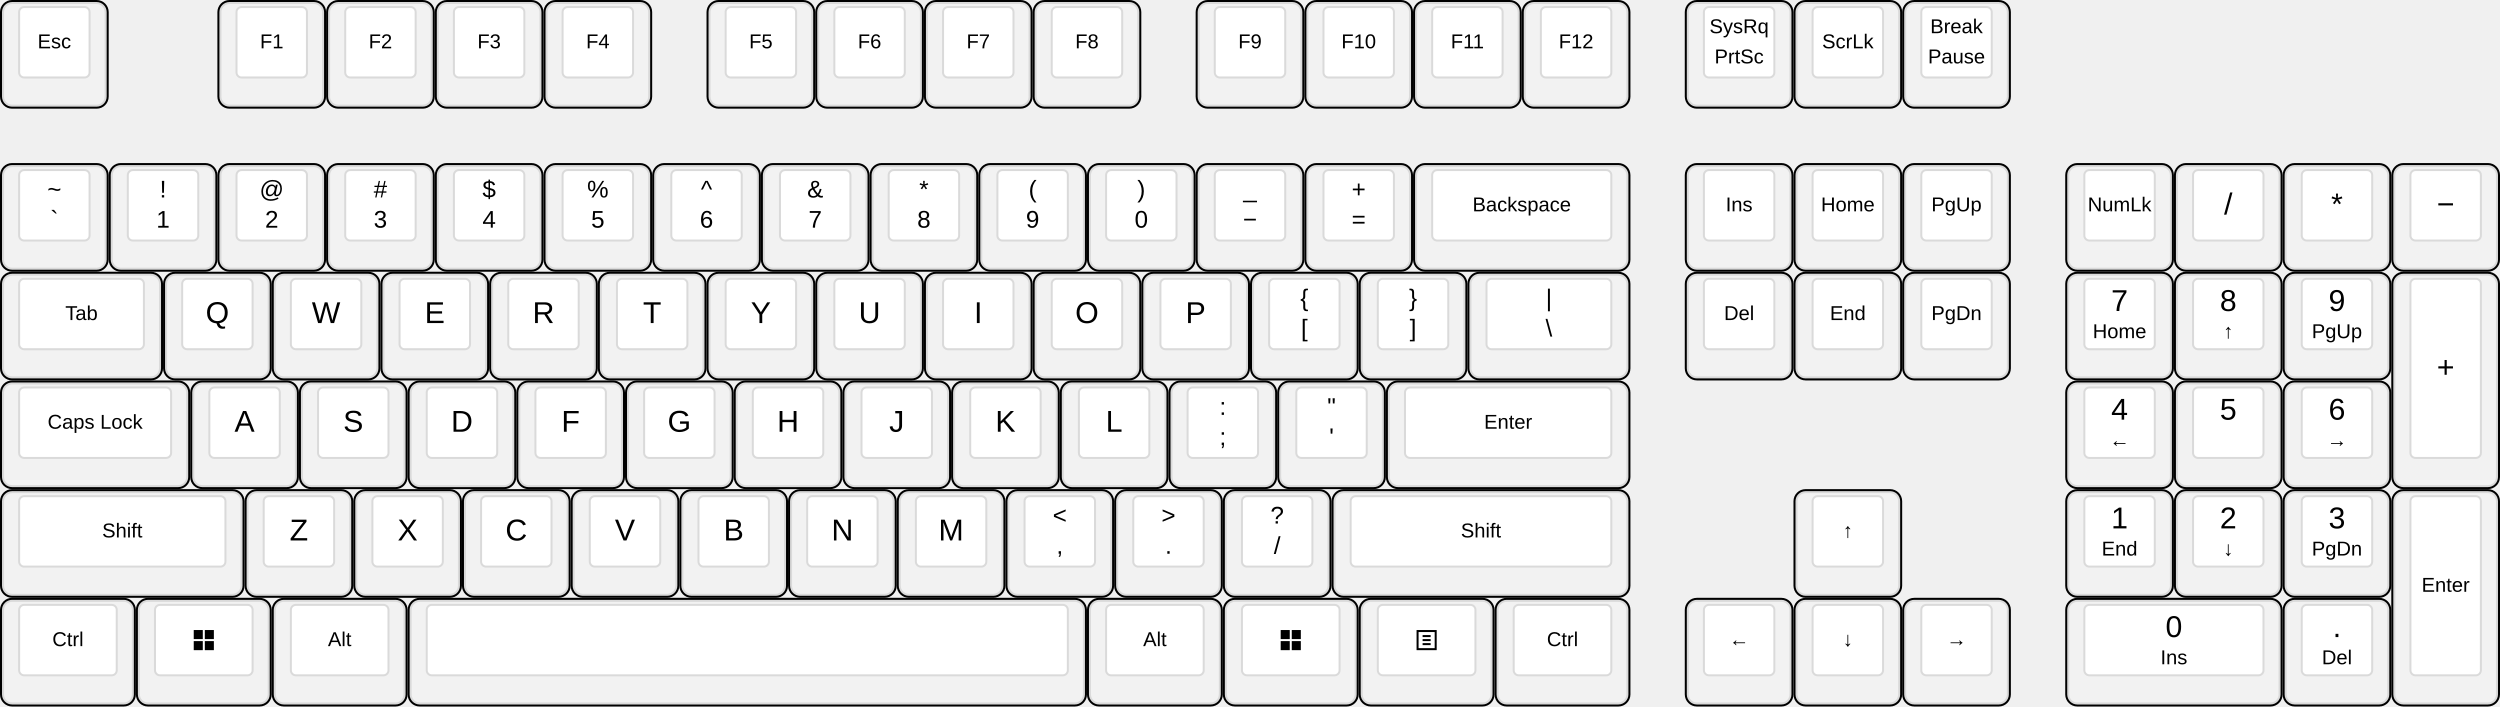
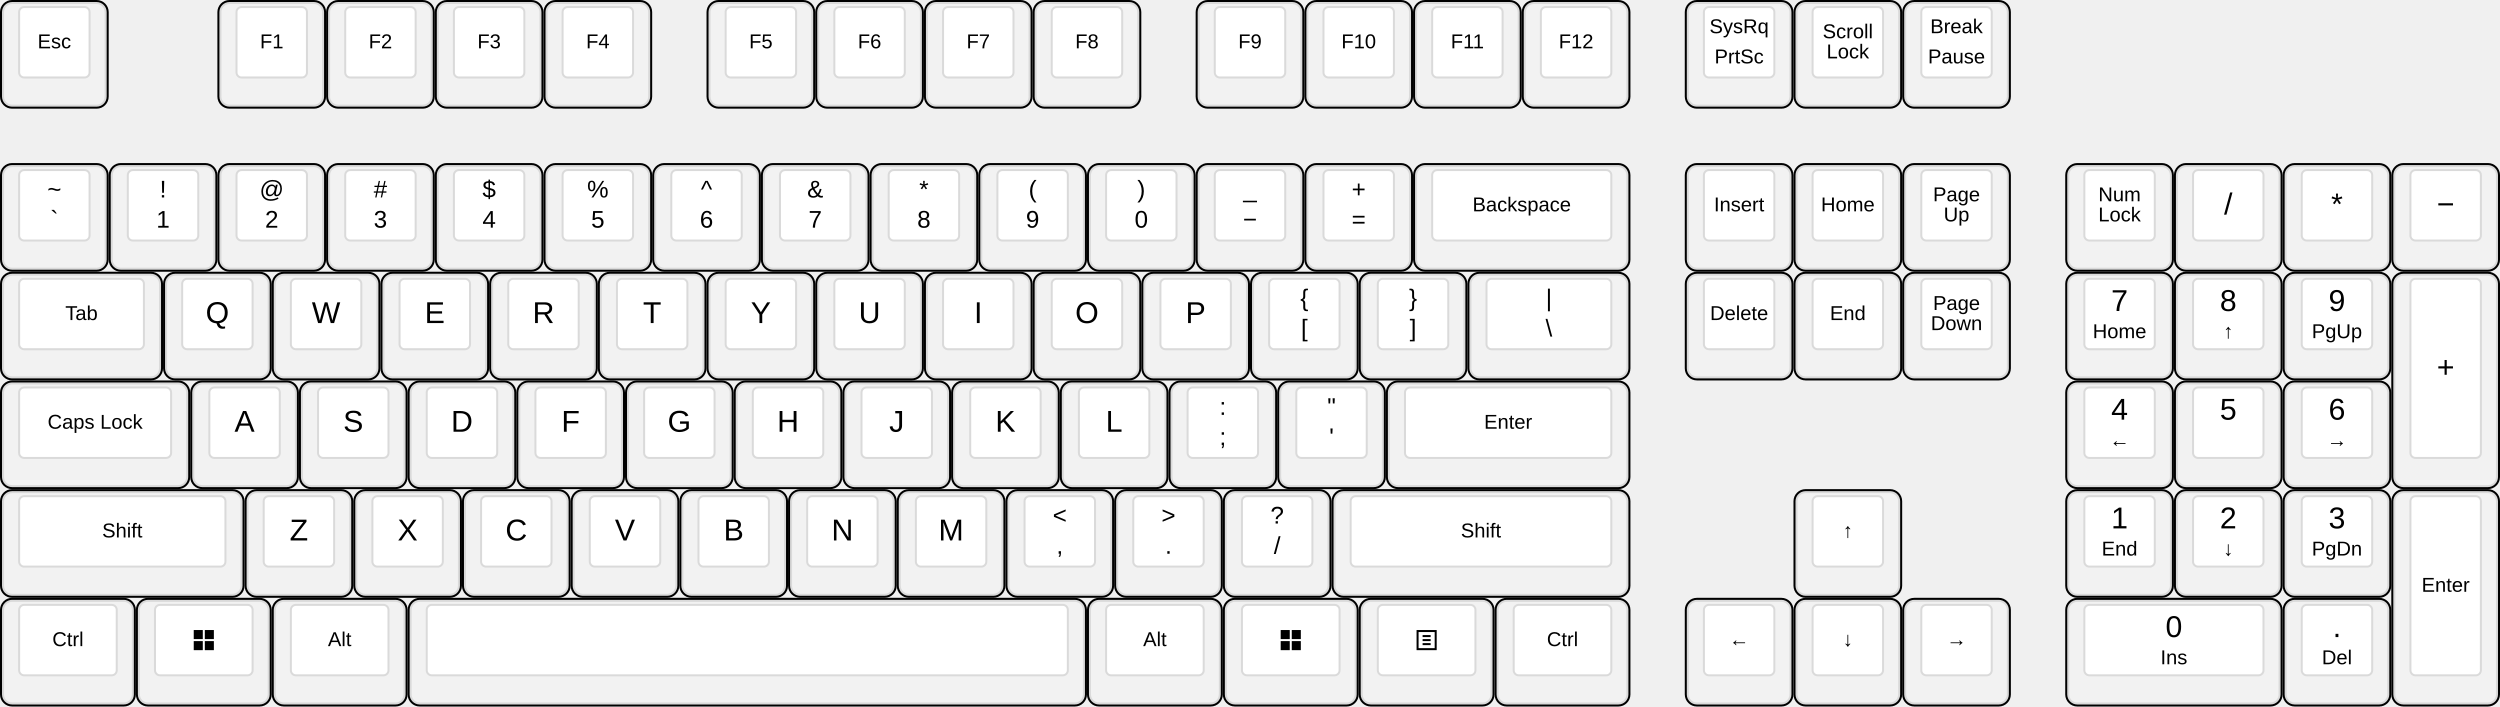
<svg xmlns="http://www.w3.org/2000/svg" xmlns:xlink="http://www.w3.org/1999/xlink" version="1.1" width="1242" height="351" viewBox="0 -351 1242 351">
  <defs>
    <g id="shape0">
      <path d="M 6 -54 C 2.686 -54 0 -51.314 0 -48 L 0 -6 C 0 -2.686 2.686 0 6 0 L 61.5 0 C 64.814 0 67.5 -2.686 67.5 -6 L 67.5 -48 C 67.5 -51.314 64.814 -54 61.5 -54 Z" fill="#000000" />
      <path d="M 6 -53 C 3.239 -53 1 -50.761 1 -48 L 1 -6 C 1 -3.239 3.239 -1 6 -1 L 61.5 -1 C 64.261 -1 66.5 -3.239 66.5 -6 L 66.5 -48 C 66.5 -50.761 64.261 -53 61.5 -53 Z" fill="#dadada" />
      <path d="M 6 -52 C 3.791 -52 2 -50.209 2 -48 L 2 -6 C 2 -3.791 3.791 -2 6 -2 L 61.5 -2 C 63.709 -2 65.5 -3.791 65.5 -6 L 65.5 -48 C 65.5 -50.209 63.709 -52 61.5 -52 Z" fill="#f2f2f2" />
      <path d="M 12 -51 C 10.343 -51 9 -49.657 9 -48 L 9 -18 C 9 -16.343 10.343 -15 12 -15 L 55.5 -15 C 57.157 -15 58.5 -16.343 58.5 -18 L 58.5 -48 C 58.5 -49.657 57.157 -51 55.5 -51 Z" fill="#dadada" />
      <path d="M 12 -50 C 10.895 -50 10 -49.105 10 -48 L 10 -18 C 10 -16.895 10.895 -16 12 -16 L 55.5 -16 C 56.605 -16 57.5 -16.895 57.5 -18 L 57.5 -48 C 57.5 -49.105 56.605 -50 55.5 -50 Z" fill="#ffffff" />
    </g>
    <g id="shape1">
      <path d="M 6 -54 C 2.686 -54 0 -51.314 0 -48 L 0 -6 C 0 -2.686 2.686 0 6 0 L 331.5 0 C 334.814 0 337.5 -2.686 337.5 -6 L 337.5 -48 C 337.5 -51.314 334.814 -54 331.5 -54 Z" fill="#000000" />
      <path d="M 6 -53 C 3.239 -53 1 -50.761 1 -48 L 1 -6 C 1 -3.239 3.239 -1 6 -1 L 331.5 -1 C 334.261 -1 336.5 -3.239 336.5 -6 L 336.5 -48 C 336.5 -50.761 334.261 -53 331.5 -53 Z" fill="#dadada" />
      <path d="M 6 -52 C 3.791 -52 2 -50.209 2 -48 L 2 -6 C 2 -3.791 3.791 -2 6 -2 L 331.5 -2 C 333.709 -2 335.5 -3.791 335.5 -6 L 335.5 -48 C 335.5 -50.209 333.709 -52 331.5 -52 Z" fill="#f2f2f2" />
      <path d="M 12 -51 C 10.343 -51 9 -49.657 9 -48 L 9 -18 C 9 -16.343 10.343 -15 12 -15 L 325.5 -15 C 327.157 -15 328.5 -16.343 328.5 -18 L 328.5 -48 C 328.5 -49.657 327.157 -51 325.5 -51 Z" fill="#dadada" />
      <path d="M 12 -50 C 10.895 -50 10 -49.105 10 -48 L 10 -18 C 10 -16.895 10.895 -16 12 -16 L 325.5 -16 C 326.605 -16 327.5 -16.895 327.5 -18 L 327.5 -48 C 327.5 -49.105 326.605 -50 325.5 -50 Z" fill="#ffffff" />
    </g>
    <g id="shape2">
      <path d="M 6 -54 C 2.686 -54 0 -51.314 0 -48 L 0 -6 C 0 -2.686 2.686 0 6 0 L 48 0 C 51.314 0 54 -2.686 54 -6 L 54 -48 C 54 -51.314 51.314 -54 48 -54 Z" fill="#000000" />
      <path d="M 6 -53 C 3.239 -53 1 -50.761 1 -48 L 1 -6 C 1 -3.239 3.239 -1 6 -1 L 48 -1 C 50.761 -1 53 -3.239 53 -6 L 53 -48 C 53 -50.761 50.761 -53 48 -53 Z" fill="#dadada" />
      <path d="M 6 -52 C 3.791 -52 2 -50.209 2 -48 L 2 -6 C 2 -3.791 3.791 -2 6 -2 L 48 -2 C 50.209 -2 52 -3.791 52 -6 L 52 -48 C 52 -50.209 50.209 -52 48 -52 Z" fill="#f2f2f2" />
      <path d="M 12 -51 C 10.343 -51 9 -49.657 9 -48 L 9 -18 C 9 -16.343 10.343 -15 12 -15 L 42 -15 C 43.657 -15 45 -16.343 45 -18 L 45 -48 C 45 -49.657 43.657 -51 42 -51 Z" fill="#dadada" />
      <path d="M 12 -50 C 10.895 -50 10 -49.105 10 -48 L 10 -18 C 10 -16.895 10.895 -16 12 -16 L 42 -16 C 43.105 -16 44 -16.895 44 -18 L 44 -48 C 44 -49.105 43.105 -50 42 -50 Z" fill="#ffffff" />
    </g>
    <g id="shape3">
      <path d="M 6 -54 C 2.686 -54 0 -51.314 0 -48 L 0 -6 C 0 -2.686 2.686 0 6 0 L 102 0 C 105.314 0 108 -2.686 108 -6 L 108 -48 C 108 -51.314 105.314 -54 102 -54 Z" fill="#000000" />
      <path d="M 6 -53 C 3.239 -53 1 -50.761 1 -48 L 1 -6 C 1 -3.239 3.239 -1 6 -1 L 102 -1 C 104.761 -1 107 -3.239 107 -6 L 107 -48 C 107 -50.761 104.761 -53 102 -53 Z" fill="#dadada" />
      <path d="M 6 -52 C 3.791 -52 2 -50.209 2 -48 L 2 -6 C 2 -3.791 3.791 -2 6 -2 L 102 -2 C 104.209 -2 106 -3.791 106 -6 L 106 -48 C 106 -50.209 104.209 -52 102 -52 Z" fill="#f2f2f2" />
      <path d="M 12 -51 C 10.343 -51 9 -49.657 9 -48 L 9 -18 C 9 -16.343 10.343 -15 12 -15 L 96 -15 C 97.657 -15 99 -16.343 99 -18 L 99 -48 C 99 -49.657 97.657 -51 96 -51 Z" fill="#dadada" />
      <path d="M 12 -50 C 10.895 -50 10 -49.105 10 -48 L 10 -18 C 10 -16.895 10.895 -16 12 -16 L 96 -16 C 97.105 -16 98 -16.895 98 -18 L 98 -48 C 98 -49.105 97.105 -50 96 -50 Z" fill="#ffffff" />
    </g>
    <g id="shape4">
      <path d="M 6 -108 C 2.686 -108 0 -105.314 0 -102 L 0 -6 C 0 -2.686 2.686 0 6 0 L 48 0 C 51.314 0 54 -2.686 54 -6 L 54 -102 C 54 -105.314 51.314 -108 48 -108 Z" fill="#000000" />
      <path d="M 6 -107 C 3.239 -107 1 -104.761 1 -102 L 1 -6 C 1 -3.239 3.239 -1 6 -1 L 48 -1 C 50.761 -1 53 -3.239 53 -6 L 53 -102 C 53 -104.761 50.761 -107 48 -107 Z" fill="#dadada" />
      <path d="M 6 -106 C 3.791 -106 2 -104.209 2 -102 L 2 -6 C 2 -3.791 3.791 -2 6 -2 L 48 -2 C 50.209 -2 52 -3.791 52 -6 L 52 -102 C 52 -104.209 50.209 -106 48 -106 Z" fill="#f2f2f2" />
      <path d="M 12 -105 C 10.343 -105 9 -103.657 9 -102 L 9 -18 C 9 -16.343 10.343 -15 12 -15 L 42 -15 C 43.657 -15 45 -16.343 45 -18 L 45 -102 C 45 -103.657 43.657 -105 42 -105 Z" fill="#dadada" />
      <path d="M 12 -104 C 10.895 -104 10 -103.105 10 -102 L 10 -18 C 10 -16.895 10.895 -16 12 -16 L 42 -16 C 43.105 -16 44 -16.895 44 -18 L 44 -102 C 44 -103.105 43.105 -104 42 -104 Z" fill="#ffffff" />
    </g>
    <g id="shape5">
      <path d="M 6 -54 C 2.686 -54 0 -51.314 0 -48 L 0 -6 C 0 -2.686 2.686 0 6 0 L 115.5 0 C 118.814 0 121.5 -2.686 121.5 -6 L 121.5 -48 C 121.5 -51.314 118.814 -54 115.5 -54 Z" fill="#000000" />
      <path d="M 6 -53 C 3.239 -53 1 -50.761 1 -48 L 1 -6 C 1 -3.239 3.239 -1 6 -1 L 115.5 -1 C 118.261 -1 120.5 -3.239 120.5 -6 L 120.5 -48 C 120.5 -50.761 118.261 -53 115.5 -53 Z" fill="#dadada" />
      <path d="M 6 -52 C 3.791 -52 2 -50.209 2 -48 L 2 -6 C 2 -3.791 3.791 -2 6 -2 L 115.5 -2 C 117.709 -2 119.5 -3.791 119.5 -6 L 119.5 -48 C 119.5 -50.209 117.709 -52 115.5 -52 Z" fill="#f2f2f2" />
      <path d="M 12 -51 C 10.343 -51 9 -49.657 9 -48 L 9 -18 C 9 -16.343 10.343 -15 12 -15 L 109.5 -15 C 111.157 -15 112.5 -16.343 112.5 -18 L 112.5 -48 C 112.5 -49.657 111.157 -51 109.5 -51 Z" fill="#dadada" />
      <path d="M 12 -50 C 10.895 -50 10 -49.105 10 -48 L 10 -18 C 10 -16.895 10.895 -16 12 -16 L 109.5 -16 C 110.605 -16 111.5 -16.895 111.5 -18 L 111.5 -48 C 111.5 -49.105 110.605 -50 109.5 -50 Z" fill="#ffffff" />
    </g>
    <g id="shape6">
      <path d="M 6 -54 C 2.686 -54 0 -51.314 0 -48 L 0 -6 C 0 -2.686 2.686 0 6 0 L 142.5 0 C 145.814 0 148.5 -2.686 148.5 -6 L 148.5 -48 C 148.5 -51.314 145.814 -54 142.5 -54 Z" fill="#000000" />
      <path d="M 6 -53 C 3.239 -53 1 -50.761 1 -48 L 1 -6 C 1 -3.239 3.239 -1 6 -1 L 142.5 -1 C 145.261 -1 147.5 -3.239 147.5 -6 L 147.5 -48 C 147.5 -50.761 145.261 -53 142.5 -53 Z" fill="#dadada" />
      <path d="M 6 -52 C 3.791 -52 2 -50.209 2 -48 L 2 -6 C 2 -3.791 3.791 -2 6 -2 L 142.5 -2 C 144.709 -2 146.5 -3.791 146.5 -6 L 146.5 -48 C 146.5 -50.209 144.709 -52 142.5 -52 Z" fill="#f2f2f2" />
      <path d="M 12 -51 C 10.343 -51 9 -49.657 9 -48 L 9 -18 C 9 -16.343 10.343 -15 12 -15 L 136.5 -15 C 138.157 -15 139.5 -16.343 139.5 -18 L 139.5 -48 C 139.5 -49.657 138.157 -51 136.5 -51 Z" fill="#dadada" />
      <path d="M 12 -50 C 10.895 -50 10 -49.105 10 -48 L 10 -18 C 10 -16.895 10.895 -16 12 -16 L 136.5 -16 C 137.605 -16 138.5 -16.895 138.5 -18 L 138.5 -48 C 138.5 -49.105 137.605 -50 136.5 -50 Z" fill="#ffffff" />
    </g>
    <g id="shape7">
      <path d="M 6 -54 C 2.686 -54 0 -51.314 0 -48 L 0 -6 C 0 -2.686 2.686 0 6 0 L 88.5 0 C 91.814 0 94.5 -2.686 94.5 -6 L 94.5 -48 C 94.5 -51.314 91.814 -54 88.5 -54 Z" fill="#000000" />
      <path d="M 6 -53 C 3.239 -53 1 -50.761 1 -48 L 1 -6 C 1 -3.239 3.239 -1 6 -1 L 88.5 -1 C 91.261 -1 93.5 -3.239 93.5 -6 L 93.5 -48 C 93.5 -50.761 91.261 -53 88.5 -53 Z" fill="#dadada" />
      <path d="M 6 -52 C 3.791 -52 2 -50.209 2 -48 L 2 -6 C 2 -3.791 3.791 -2 6 -2 L 88.5 -2 C 90.709 -2 92.5 -3.791 92.5 -6 L 92.5 -48 C 92.5 -50.209 90.709 -52 88.5 -52 Z" fill="#f2f2f2" />
      <path d="M 12 -51 C 10.343 -51 9 -49.657 9 -48 L 9 -18 C 9 -16.343 10.343 -15 12 -15 L 82.5 -15 C 84.157 -15 85.5 -16.343 85.5 -18 L 85.5 -48 C 85.5 -49.657 84.157 -51 82.5 -51 Z" fill="#dadada" />
      <path d="M 12 -50 C 10.895 -50 10 -49.105 10 -48 L 10 -18 C 10 -16.895 10.895 -16 12 -16 L 82.5 -16 C 83.605 -16 84.5 -16.895 84.5 -18 L 84.5 -48 C 84.5 -49.105 83.605 -50 82.5 -50 Z" fill="#ffffff" />
    </g>
    <g id="shape8">
      <path d="M 6 -54 C 2.686 -54 0 -51.314 0 -48 L 0 -6 C 0 -2.686 2.686 0 6 0 L 75 0 C 78.314 0 81 -2.686 81 -6 L 81 -48 C 81 -51.314 78.314 -54 75 -54 Z" fill="#000000" />
      <path d="M 6 -53 C 3.239 -53 1 -50.761 1 -48 L 1 -6 C 1 -3.239 3.239 -1 6 -1 L 75 -1 C 77.761 -1 80 -3.239 80 -6 L 80 -48 C 80 -50.761 77.761 -53 75 -53 Z" fill="#dadada" />
      <path d="M 6 -52 C 3.791 -52 2 -50.209 2 -48 L 2 -6 C 2 -3.791 3.791 -2 6 -2 L 75 -2 C 77.209 -2 79 -3.791 79 -6 L 79 -48 C 79 -50.209 77.209 -52 75 -52 Z" fill="#f2f2f2" />
      <path d="M 12 -51 C 10.343 -51 9 -49.657 9 -48 L 9 -18 C 9 -16.343 10.343 -15 12 -15 L 69 -15 C 70.657 -15 72 -16.343 72 -18 L 72 -48 C 72 -49.657 70.657 -51 69 -51 Z" fill="#dadada" />
      <path d="M 12 -50 C 10.895 -50 10 -49.105 10 -48 L 10 -18 C 10 -16.895 10.895 -16 12 -16 L 69 -16 C 70.105 -16 71 -16.895 71 -18 L 71 -48 C 71 -49.105 70.105 -50 69 -50 Z" fill="#ffffff" />
    </g>
    <path id="path0" d="M 0 0 h 0.45 v 0.45 h -0.45 z M 1 0 v 0.45 h -0.45 v -0.45 z M 1 1 h -0.45 v -0.45 h 0.45 z M 0 1 v -0.45 h 0.45 v 0.45 z" />
    <path id="path1" d="M 0 0 V 1 H 1 V 0 Z M 0.9 0.9 H 0.1 V 0.1 H 0.9 Z M 0.7 0.35 H 0.3 V 0.25 H 0.7 Z M 0.7 0.55 H 0.3 V 0.45 H 0.7 Z M 0.7 0.75 H 0.3 V 0.65 H 0.7 Z" />
  </defs>
  <g class="keyboard">
    <g class="key">
      <use xlink:href="#shape0" transform="translate(0 0)" />
      <text x="33.75" y="-30" text-anchor="middle" font-family="Arial" font-size="10" fill="#000000">Ctrl</text>
    </g>
    <g class="key">
      <use xlink:href="#shape0" transform="translate(67.5 0)" />
      <use xlink:href="#path0" transform="translate(96.25 -38) scale(10 10)" fill="#000000" />
    </g>
    <g class="key">
      <use xlink:href="#shape0" transform="translate(135 0)" />
      <text x="168.75" y="-30" text-anchor="middle" font-family="Arial" font-size="10" fill="#000000">Alt</text>
    </g>
    <g class="key">
      <use xlink:href="#shape1" transform="translate(202.5 0)" />
    </g>
    <g class="key">
      <use xlink:href="#shape0" transform="translate(540 0)" />
      <text x="573.75" y="-30" text-anchor="middle" font-family="Arial" font-size="10" fill="#000000">Alt</text>
    </g>
    <g class="key">
      <use xlink:href="#shape0" transform="translate(607.5 0)" />
      <use xlink:href="#path0" transform="translate(636.25 -38) scale(10 10)" fill="#000000" />
    </g>
    <g class="key">
      <use xlink:href="#shape0" transform="translate(675 0)" />
      <use xlink:href="#path1" transform="translate(703.75 -38) scale(10 10)" fill="#000000" />
    </g>
    <g class="key">
      <use xlink:href="#shape0" transform="translate(742.5 0)" />
      <text x="776.25" y="-30" text-anchor="middle" font-family="Arial" font-size="10" fill="#000000">Ctrl</text>
    </g>
    <g class="key">
      <use xlink:href="#shape2" transform="translate(837 0)" />
      <text x="864" y="-30" text-anchor="middle" font-family="Arial" font-size="10" fill="#000000">←</text>
    </g>
    <g class="key">
      <use xlink:href="#shape2" transform="translate(891 0)" />
      <text x="918" y="-30" text-anchor="middle" font-family="Arial" font-size="10" fill="#000000">↓</text>
    </g>
    <g class="key">
      <use xlink:href="#shape2" transform="translate(945 0)" />
      <text x="972" y="-30" text-anchor="middle" font-family="Arial" font-size="10" fill="#000000">→</text>
    </g>
    <g class="key">
      <use xlink:href="#shape3" transform="translate(1026 0)" />
      <text x="1080" y="-34.5" text-anchor="middle" font-family="Arial" font-size="15" fill="#000000">0</text>
      <text x="1080" y="-21" text-anchor="middle" font-family="Arial" font-size="10" fill="#000000">Ins</text>
    </g>
    <g class="key">
      <use xlink:href="#shape2" transform="translate(1134 0)" />
      <text x="1161" y="-34.5" text-anchor="middle" font-family="Arial" font-size="15" fill="#000000">.</text>
      <text x="1161" y="-21" text-anchor="middle" font-family="Arial" font-size="10" fill="#000000">Del</text>
    </g>
    <g class="key">
      <use xlink:href="#shape4" transform="translate(1188 0)" />
      <text x="1215" y="-57" text-anchor="middle" font-family="Arial" font-size="10" fill="#000000">Enter</text>
    </g>
    <g class="key">
      <use xlink:href="#shape5" transform="translate(0 -54)" />
      <text x="60.75" y="-84" text-anchor="middle" font-family="Arial" font-size="10" fill="#000000">Shift</text>
    </g>
    <g class="key">
      <use xlink:href="#shape2" transform="translate(121.5 -54)" />
      <text x="148.5" y="-82.5" text-anchor="middle" font-family="Arial" font-size="15" fill="#000000">Z</text>
    </g>
    <g class="key">
      <use xlink:href="#shape2" transform="translate(175.5 -54)" />
      <text x="202.5" y="-82.5" text-anchor="middle" font-family="Arial" font-size="15" fill="#000000">X</text>
    </g>
    <g class="key">
      <use xlink:href="#shape2" transform="translate(229.5 -54)" />
      <text x="256.5" y="-82.5" text-anchor="middle" font-family="Arial" font-size="15" fill="#000000">C</text>
    </g>
    <g class="key">
      <use xlink:href="#shape2" transform="translate(283.5 -54)" />
      <text x="310.5" y="-82.5" text-anchor="middle" font-family="Arial" font-size="15" fill="#000000">V</text>
    </g>
    <g class="key">
      <use xlink:href="#shape2" transform="translate(337.5 -54)" />
      <text x="364.5" y="-82.5" text-anchor="middle" font-family="Arial" font-size="15" fill="#000000">B</text>
    </g>
    <g class="key">
      <use xlink:href="#shape2" transform="translate(391.5 -54)" />
      <text x="418.5" y="-82.5" text-anchor="middle" font-family="Arial" font-size="15" fill="#000000">N</text>
    </g>
    <g class="key">
      <use xlink:href="#shape2" transform="translate(445.5 -54)" />
      <text x="472.5" y="-82.5" text-anchor="middle" font-family="Arial" font-size="15" fill="#000000">M</text>
    </g>
    <g class="key">
      <use xlink:href="#shape2" transform="translate(499.5 -54)" />
      <text x="526.5" y="-75.9" text-anchor="middle" font-family="Arial" font-size="12" fill="#000000">,</text>
      <text x="526.5" y="-90.9" text-anchor="middle" font-family="Arial" font-size="12" fill="#000000">&lt;</text>
    </g>
    <g class="key">
      <use xlink:href="#shape2" transform="translate(553.5 -54)" />
      <text x="580.5" y="-75.9" text-anchor="middle" font-family="Arial" font-size="12" fill="#000000">.</text>
      <text x="580.5" y="-90.9" text-anchor="middle" font-family="Arial" font-size="12" fill="#000000">&gt;</text>
    </g>
    <g class="key">
      <use xlink:href="#shape2" transform="translate(607.5 -54)" />
      <text x="634.5" y="-75.9" text-anchor="middle" font-family="Arial" font-size="12" fill="#000000">/</text>
      <text x="634.5" y="-90.9" text-anchor="middle" font-family="Arial" font-size="12" fill="#000000">?</text>
    </g>
    <g class="key">
      <use xlink:href="#shape6" transform="translate(661.5 -54)" />
      <text x="735.75" y="-84" text-anchor="middle" font-family="Arial" font-size="10" fill="#000000">Shift</text>
    </g>
    <g class="key">
      <use xlink:href="#shape2" transform="translate(891 -54)" />
      <text x="918" y="-84" text-anchor="middle" font-family="Arial" font-size="10" fill="#000000">↑</text>
    </g>
    <g class="key">
      <use xlink:href="#shape2" transform="translate(1026 -54)" />
      <text x="1053" y="-88.5" text-anchor="middle" font-family="Arial" font-size="15" fill="#000000">1</text>
      <text x="1053" y="-75" text-anchor="middle" font-family="Arial" font-size="10" fill="#000000">End</text>
    </g>
    <g class="key">
      <use xlink:href="#shape2" transform="translate(1080 -54)" />
      <text x="1107" y="-88.5" text-anchor="middle" font-family="Arial" font-size="15" fill="#000000">2</text>
      <text x="1107" y="-75" text-anchor="middle" font-family="Arial" font-size="10" fill="#000000">↓</text>
    </g>
    <g class="key">
      <use xlink:href="#shape2" transform="translate(1134 -54)" />
      <text x="1161" y="-88.5" text-anchor="middle" font-family="Arial" font-size="15" fill="#000000">3</text>
      <text x="1161" y="-75" text-anchor="middle" font-family="Arial" font-size="10" fill="#000000">PgDn</text>
    </g>
    <g class="key">
      <use xlink:href="#shape7" transform="translate(0 -108)" />
      <text x="47.25" y="-138" text-anchor="middle" font-family="Arial" font-size="10" fill="#000000">Caps Lock</text>
    </g>
    <g class="key">
      <use xlink:href="#shape2" transform="translate(94.5 -108)" />
      <text x="121.5" y="-136.5" text-anchor="middle" font-family="Arial" font-size="15" fill="#000000">A</text>
    </g>
    <g class="key">
      <use xlink:href="#shape2" transform="translate(148.5 -108)" />
      <text x="175.5" y="-136.5" text-anchor="middle" font-family="Arial" font-size="15" fill="#000000">S</text>
    </g>
    <g class="key">
      <use xlink:href="#shape2" transform="translate(202.5 -108)" />
      <text x="229.5" y="-136.5" text-anchor="middle" font-family="Arial" font-size="15" fill="#000000">D</text>
    </g>
    <g class="key">
      <use xlink:href="#shape2" transform="translate(256.5 -108)" />
      <text x="283.5" y="-136.5" text-anchor="middle" font-family="Arial" font-size="15" fill="#000000">F</text>
    </g>
    <g class="key">
      <use xlink:href="#shape2" transform="translate(310.5 -108)" />
      <text x="337.5" y="-136.5" text-anchor="middle" font-family="Arial" font-size="15" fill="#000000">G</text>
    </g>
    <g class="key">
      <use xlink:href="#shape2" transform="translate(364.5 -108)" />
      <text x="391.5" y="-136.5" text-anchor="middle" font-family="Arial" font-size="15" fill="#000000">H</text>
    </g>
    <g class="key">
      <use xlink:href="#shape2" transform="translate(418.5 -108)" />
      <text x="445.5" y="-136.5" text-anchor="middle" font-family="Arial" font-size="15" fill="#000000">J</text>
    </g>
    <g class="key">
      <use xlink:href="#shape2" transform="translate(472.5 -108)" />
      <text x="499.5" y="-136.5" text-anchor="middle" font-family="Arial" font-size="15" fill="#000000">K</text>
    </g>
    <g class="key">
      <use xlink:href="#shape2" transform="translate(526.5 -108)" />
      <text x="553.5" y="-136.5" text-anchor="middle" font-family="Arial" font-size="15" fill="#000000">L</text>
    </g>
    <g class="key">
      <use xlink:href="#shape2" transform="translate(580.5 -108)" />
      <text x="607.5" y="-129.9" text-anchor="middle" font-family="Arial" font-size="12" fill="#000000">;</text>
      <text x="607.5" y="-144.9" text-anchor="middle" font-family="Arial" font-size="12" fill="#000000">:</text>
    </g>
    <g class="key">
      <use xlink:href="#shape2" transform="translate(634.5 -108)" />
      <text x="661.5" y="-129.9" text-anchor="middle" font-family="Arial" font-size="12" fill="#000000">'</text>
      <text x="661.5" y="-144.9" text-anchor="middle" font-family="Arial" font-size="12" fill="#000000">"</text>
    </g>
    <g class="key">
      <use xlink:href="#shape5" transform="translate(688.5 -108)" />
      <text x="749.25" y="-138" text-anchor="middle" font-family="Arial" font-size="10" fill="#000000">Enter</text>
    </g>
    <g class="key">
      <use xlink:href="#shape2" transform="translate(1026 -108)" />
      <text x="1053" y="-142.5" text-anchor="middle" font-family="Arial" font-size="15" fill="#000000">4</text>
      <text x="1053" y="-129" text-anchor="middle" font-family="Arial" font-size="10" fill="#000000">←</text>
    </g>
    <g class="key">
      <use xlink:href="#shape2" transform="translate(1080 -108)" />
      <text x="1107" y="-142.5" text-anchor="middle" font-family="Arial" font-size="15" fill="#000000">5</text>
    </g>
    <g class="key">
      <use xlink:href="#shape2" transform="translate(1134 -108)" />
      <text x="1161" y="-142.5" text-anchor="middle" font-family="Arial" font-size="15" fill="#000000">6</text>
      <text x="1161" y="-129" text-anchor="middle" font-family="Arial" font-size="10" fill="#000000">→</text>
    </g>
    <g class="key">
      <use xlink:href="#shape4" transform="translate(1188 -108)" />
      <text x="1215" y="-163.5" text-anchor="middle" font-family="Arial" font-size="15" fill="#000000">+</text>
    </g>
    <g class="key">
      <use xlink:href="#shape8" transform="translate(0 -162)" />
      <text x="40.5" y="-192" text-anchor="middle" font-family="Arial" font-size="10" fill="#000000">Tab</text>
    </g>
    <g class="key">
      <use xlink:href="#shape2" transform="translate(81 -162)" />
      <text x="108" y="-190.5" text-anchor="middle" font-family="Arial" font-size="15" fill="#000000">Q</text>
    </g>
    <g class="key">
      <use xlink:href="#shape2" transform="translate(135 -162)" />
      <text x="162" y="-190.5" text-anchor="middle" font-family="Arial" font-size="15" fill="#000000">W</text>
    </g>
    <g class="key">
      <use xlink:href="#shape2" transform="translate(189 -162)" />
      <text x="216" y="-190.5" text-anchor="middle" font-family="Arial" font-size="15" fill="#000000">E</text>
    </g>
    <g class="key">
      <use xlink:href="#shape2" transform="translate(243 -162)" />
      <text x="270" y="-190.5" text-anchor="middle" font-family="Arial" font-size="15" fill="#000000">R</text>
    </g>
    <g class="key">
      <use xlink:href="#shape2" transform="translate(297 -162)" />
      <text x="324" y="-190.5" text-anchor="middle" font-family="Arial" font-size="15" fill="#000000">T</text>
    </g>
    <g class="key">
      <use xlink:href="#shape2" transform="translate(351 -162)" />
      <text x="378" y="-190.5" text-anchor="middle" font-family="Arial" font-size="15" fill="#000000">Y</text>
    </g>
    <g class="key">
      <use xlink:href="#shape2" transform="translate(405 -162)" />
      <text x="432" y="-190.5" text-anchor="middle" font-family="Arial" font-size="15" fill="#000000">U</text>
    </g>
    <g class="key">
      <use xlink:href="#shape2" transform="translate(459 -162)" />
      <text x="486" y="-190.5" text-anchor="middle" font-family="Arial" font-size="15" fill="#000000">I</text>
    </g>
    <g class="key">
      <use xlink:href="#shape2" transform="translate(513 -162)" />
      <text x="540" y="-190.5" text-anchor="middle" font-family="Arial" font-size="15" fill="#000000">O</text>
    </g>
    <g class="key">
      <use xlink:href="#shape2" transform="translate(567 -162)" />
      <text x="594" y="-190.5" text-anchor="middle" font-family="Arial" font-size="15" fill="#000000">P</text>
    </g>
    <g class="key">
      <use xlink:href="#shape2" transform="translate(621 -162)" />
      <text x="648" y="-183.9" text-anchor="middle" font-family="Arial" font-size="12" fill="#000000">[</text>
      <text x="648" y="-198.9" text-anchor="middle" font-family="Arial" font-size="12" fill="#000000">{</text>
    </g>
    <g class="key">
      <use xlink:href="#shape2" transform="translate(675 -162)" />
      <text x="702" y="-183.9" text-anchor="middle" font-family="Arial" font-size="12" fill="#000000">]</text>
      <text x="702" y="-198.9" text-anchor="middle" font-family="Arial" font-size="12" fill="#000000">}</text>
    </g>
    <g class="key">
      <use xlink:href="#shape8" transform="translate(729 -162)" />
      <text x="769.5" y="-183.9" text-anchor="middle" font-family="Arial" font-size="12" fill="#000000">\</text>
      <text x="769.5" y="-198.9" text-anchor="middle" font-family="Arial" font-size="12" fill="#000000">|</text>
    </g>
    <g class="key">
      <use xlink:href="#shape2" transform="translate(837 -162)" />
-       <text x="864" y="-192" text-anchor="middle" font-family="Arial" font-size="10" fill="#000000">Del</text>
+       <text x="864" y="-192" text-anchor="middle" font-family="Arial" font-size="10" fill="#000000">Delete</text>
    </g>
    <g class="key">
      <use xlink:href="#shape2" transform="translate(891 -162)" />
      <text x="918" y="-192" text-anchor="middle" font-family="Arial" font-size="10" fill="#000000">End</text>
    </g>
    <g class="key">
      <use xlink:href="#shape2" transform="translate(945 -162)" />
-       <text x="972" y="-192" text-anchor="middle" font-family="Arial" font-size="10" fill="#000000">PgDn</text>
+       <text x="972" y="-197" text-anchor="middle" font-family="Arial" font-size="10" fill="#000000">Page</text>
+       <text x="972" y="-187" text-anchor="middle" font-family="Arial" font-size="10" fill="#000000">Down</text>
    </g>
    <g class="key">
      <use xlink:href="#shape2" transform="translate(1026 -162)" />
      <text x="1053" y="-196.5" text-anchor="middle" font-family="Arial" font-size="15" fill="#000000">7</text>
      <text x="1053" y="-183" text-anchor="middle" font-family="Arial" font-size="10" fill="#000000">Home</text>
    </g>
    <g class="key">
      <use xlink:href="#shape2" transform="translate(1080 -162)" />
      <text x="1107" y="-196.5" text-anchor="middle" font-family="Arial" font-size="15" fill="#000000">8</text>
      <text x="1107" y="-183" text-anchor="middle" font-family="Arial" font-size="10" fill="#000000">↑</text>
    </g>
    <g class="key">
      <use xlink:href="#shape2" transform="translate(1134 -162)" />
      <text x="1161" y="-196.5" text-anchor="middle" font-family="Arial" font-size="15" fill="#000000">9</text>
      <text x="1161" y="-183" text-anchor="middle" font-family="Arial" font-size="10" fill="#000000">PgUp</text>
    </g>
    <g class="key">
      <use xlink:href="#shape2" transform="translate(0 -216)" />
      <text x="27" y="-237.9" text-anchor="middle" font-family="Arial" font-size="12" fill="#000000">`</text>
      <text x="27" y="-252.9" text-anchor="middle" font-family="Arial" font-size="12" fill="#000000">~</text>
    </g>
    <g class="key">
      <use xlink:href="#shape2" transform="translate(54 -216)" />
      <text x="81" y="-237.9" text-anchor="middle" font-family="Arial" font-size="12" fill="#000000">1</text>
      <text x="81" y="-252.9" text-anchor="middle" font-family="Arial" font-size="12" fill="#000000">!</text>
    </g>
    <g class="key">
      <use xlink:href="#shape2" transform="translate(108 -216)" />
      <text x="135" y="-237.9" text-anchor="middle" font-family="Arial" font-size="12" fill="#000000">2</text>
      <text x="135" y="-252.9" text-anchor="middle" font-family="Arial" font-size="12" fill="#000000">@</text>
    </g>
    <g class="key">
      <use xlink:href="#shape2" transform="translate(162 -216)" />
      <text x="189" y="-237.9" text-anchor="middle" font-family="Arial" font-size="12" fill="#000000">3</text>
      <text x="189" y="-252.9" text-anchor="middle" font-family="Arial" font-size="12" fill="#000000">#</text>
    </g>
    <g class="key">
      <use xlink:href="#shape2" transform="translate(216 -216)" />
      <text x="243" y="-237.9" text-anchor="middle" font-family="Arial" font-size="12" fill="#000000">4</text>
      <text x="243" y="-252.9" text-anchor="middle" font-family="Arial" font-size="12" fill="#000000">$</text>
    </g>
    <g class="key">
      <use xlink:href="#shape2" transform="translate(270 -216)" />
      <text x="297" y="-237.9" text-anchor="middle" font-family="Arial" font-size="12" fill="#000000">5</text>
      <text x="297" y="-252.9" text-anchor="middle" font-family="Arial" font-size="12" fill="#000000">%</text>
    </g>
    <g class="key">
      <use xlink:href="#shape2" transform="translate(324 -216)" />
      <text x="351" y="-237.9" text-anchor="middle" font-family="Arial" font-size="12" fill="#000000">6</text>
      <text x="351" y="-252.9" text-anchor="middle" font-family="Arial" font-size="12" fill="#000000">^</text>
    </g>
    <g class="key">
      <use xlink:href="#shape2" transform="translate(378 -216)" />
      <text x="405" y="-237.9" text-anchor="middle" font-family="Arial" font-size="12" fill="#000000">7</text>
      <text x="405" y="-252.9" text-anchor="middle" font-family="Arial" font-size="12" fill="#000000">&amp;</text>
    </g>
    <g class="key">
      <use xlink:href="#shape2" transform="translate(432 -216)" />
      <text x="459" y="-237.9" text-anchor="middle" font-family="Arial" font-size="12" fill="#000000">8</text>
      <text x="459" y="-252.9" text-anchor="middle" font-family="Arial" font-size="12" fill="#000000">*</text>
    </g>
    <g class="key">
      <use xlink:href="#shape2" transform="translate(486 -216)" />
      <text x="513" y="-237.9" text-anchor="middle" font-family="Arial" font-size="12" fill="#000000">9</text>
      <text x="513" y="-252.9" text-anchor="middle" font-family="Arial" font-size="12" fill="#000000">(</text>
    </g>
    <g class="key">
      <use xlink:href="#shape2" transform="translate(540 -216)" />
      <text x="567" y="-237.9" text-anchor="middle" font-family="Arial" font-size="12" fill="#000000">0</text>
      <text x="567" y="-252.9" text-anchor="middle" font-family="Arial" font-size="12" fill="#000000">)</text>
    </g>
    <g class="key">
      <use xlink:href="#shape2" transform="translate(594 -216)" />
      <text x="621" y="-237.9" text-anchor="middle" font-family="Arial" font-size="12" fill="#000000">−</text>
      <text x="621" y="-252.9" text-anchor="middle" font-family="Arial" font-size="12" fill="#000000">_</text>
    </g>
    <g class="key">
      <use xlink:href="#shape2" transform="translate(648 -216)" />
      <text x="675" y="-237.9" text-anchor="middle" font-family="Arial" font-size="12" fill="#000000">=</text>
      <text x="675" y="-252.9" text-anchor="middle" font-family="Arial" font-size="12" fill="#000000">+</text>
    </g>
    <g class="key">
      <use xlink:href="#shape3" transform="translate(702 -216)" />
      <text x="756" y="-246" text-anchor="middle" font-family="Arial" font-size="10" fill="#000000">Backspace</text>
    </g>
    <g class="key">
      <use xlink:href="#shape2" transform="translate(837 -216)" />
-       <text x="864" y="-246" text-anchor="middle" font-family="Arial" font-size="10" fill="#000000">Ins</text>
+       <text x="864" y="-246" text-anchor="middle" font-family="Arial" font-size="10" fill="#000000">Insert</text>
    </g>
    <g class="key">
      <use xlink:href="#shape2" transform="translate(891 -216)" />
      <text x="918" y="-246" text-anchor="middle" font-family="Arial" font-size="10" fill="#000000">Home</text>
    </g>
    <g class="key">
      <use xlink:href="#shape2" transform="translate(945 -216)" />
-       <text x="972" y="-246" text-anchor="middle" font-family="Arial" font-size="10" fill="#000000">PgUp</text>
+       <text x="972" y="-251" text-anchor="middle" font-family="Arial" font-size="10" fill="#000000">Page</text>
+       <text x="972" y="-241" text-anchor="middle" font-family="Arial" font-size="10" fill="#000000">Up</text>
    </g>
    <g class="key">
      <use xlink:href="#shape2" transform="translate(1026 -216)" />
-       <text x="1053" y="-246" text-anchor="middle" font-family="Arial" font-size="10" textLength="30" lengthAdjust="spacingAndGlyphs" fill="#000000">NumLk</text>
+       <text x="1053" y="-251" text-anchor="middle" font-family="Arial" font-size="10" fill="#000000">Num</text>
+       <text x="1053" y="-241" text-anchor="middle" font-family="Arial" font-size="10" fill="#000000">Lock</text>
    </g>
    <g class="key">
      <use xlink:href="#shape2" transform="translate(1080 -216)" />
      <text x="1107" y="-244.5" text-anchor="middle" font-family="Arial" font-size="15" fill="#000000">/</text>
    </g>
    <g class="key">
      <use xlink:href="#shape2" transform="translate(1134 -216)" />
      <text x="1161" y="-244.5" text-anchor="middle" font-family="Arial" font-size="15" fill="#000000">*</text>
    </g>
    <g class="key">
      <use xlink:href="#shape2" transform="translate(1188 -216)" />
      <text x="1215" y="-244.5" text-anchor="middle" font-family="Arial" font-size="15" fill="#000000">−</text>
    </g>
    <g class="key">
      <use xlink:href="#shape2" transform="translate(0 -297)" />
      <text x="27" y="-327" text-anchor="middle" font-family="Arial" font-size="10" fill="#000000">Esc</text>
    </g>
    <g class="key">
      <use xlink:href="#shape2" transform="translate(108 -297)" />
      <text x="135" y="-327" text-anchor="middle" font-family="Arial" font-size="10" fill="#000000">F1</text>
    </g>
    <g class="key">
      <use xlink:href="#shape2" transform="translate(162 -297)" />
      <text x="189" y="-327" text-anchor="middle" font-family="Arial" font-size="10" fill="#000000">F2</text>
    </g>
    <g class="key">
      <use xlink:href="#shape2" transform="translate(216 -297)" />
      <text x="243" y="-327" text-anchor="middle" font-family="Arial" font-size="10" fill="#000000">F3</text>
    </g>
    <g class="key">
      <use xlink:href="#shape2" transform="translate(270 -297)" />
      <text x="297" y="-327" text-anchor="middle" font-family="Arial" font-size="10" fill="#000000">F4</text>
    </g>
    <g class="key">
      <use xlink:href="#shape2" transform="translate(351 -297)" />
      <text x="378" y="-327" text-anchor="middle" font-family="Arial" font-size="10" fill="#000000">F5</text>
    </g>
    <g class="key">
      <use xlink:href="#shape2" transform="translate(405 -297)" />
      <text x="432" y="-327" text-anchor="middle" font-family="Arial" font-size="10" fill="#000000">F6</text>
    </g>
    <g class="key">
      <use xlink:href="#shape2" transform="translate(459 -297)" />
      <text x="486" y="-327" text-anchor="middle" font-family="Arial" font-size="10" fill="#000000">F7</text>
    </g>
    <g class="key">
      <use xlink:href="#shape2" transform="translate(513 -297)" />
      <text x="540" y="-327" text-anchor="middle" font-family="Arial" font-size="10" fill="#000000">F8</text>
    </g>
    <g class="key">
      <use xlink:href="#shape2" transform="translate(594 -297)" />
      <text x="621" y="-327" text-anchor="middle" font-family="Arial" font-size="10" fill="#000000">F9</text>
    </g>
    <g class="key">
      <use xlink:href="#shape2" transform="translate(648 -297)" />
      <text x="675" y="-327" text-anchor="middle" font-family="Arial" font-size="10" fill="#000000">F10</text>
    </g>
    <g class="key">
      <use xlink:href="#shape2" transform="translate(702 -297)" />
      <text x="729" y="-327" text-anchor="middle" font-family="Arial" font-size="10" fill="#000000">F11</text>
    </g>
    <g class="key">
      <use xlink:href="#shape2" transform="translate(756 -297)" />
      <text x="783" y="-327" text-anchor="middle" font-family="Arial" font-size="10" fill="#000000">F12</text>
    </g>
    <g class="key">
      <use xlink:href="#shape2" transform="translate(837 -297)" />
      <text x="864" y="-319.5" text-anchor="middle" font-family="Arial" font-size="10" fill="#000000">PrtSc</text>
      <text x="864" y="-334.5" text-anchor="middle" font-family="Arial" font-size="10" fill="#000000">SysRq</text>
    </g>
    <g class="key">
      <use xlink:href="#shape2" transform="translate(891 -297)" />
-       <text x="918" y="-327" text-anchor="middle" font-family="Arial" font-size="10" fill="#000000">ScrLk</text>
+       <text x="918" y="-332" text-anchor="middle" font-family="Arial" font-size="10" fill="#000000">Scroll</text>
+       <text x="918" y="-322" text-anchor="middle" font-family="Arial" font-size="10" fill="#000000">Lock</text>
    </g>
    <g class="key">
      <use xlink:href="#shape2" transform="translate(945 -297)" />
      <text x="972" y="-319.5" text-anchor="middle" font-family="Arial" font-size="10" fill="#000000">Pause</text>
      <text x="972" y="-334.5" text-anchor="middle" font-family="Arial" font-size="10" fill="#000000">Break</text>
    </g>
  </g>
</svg>
